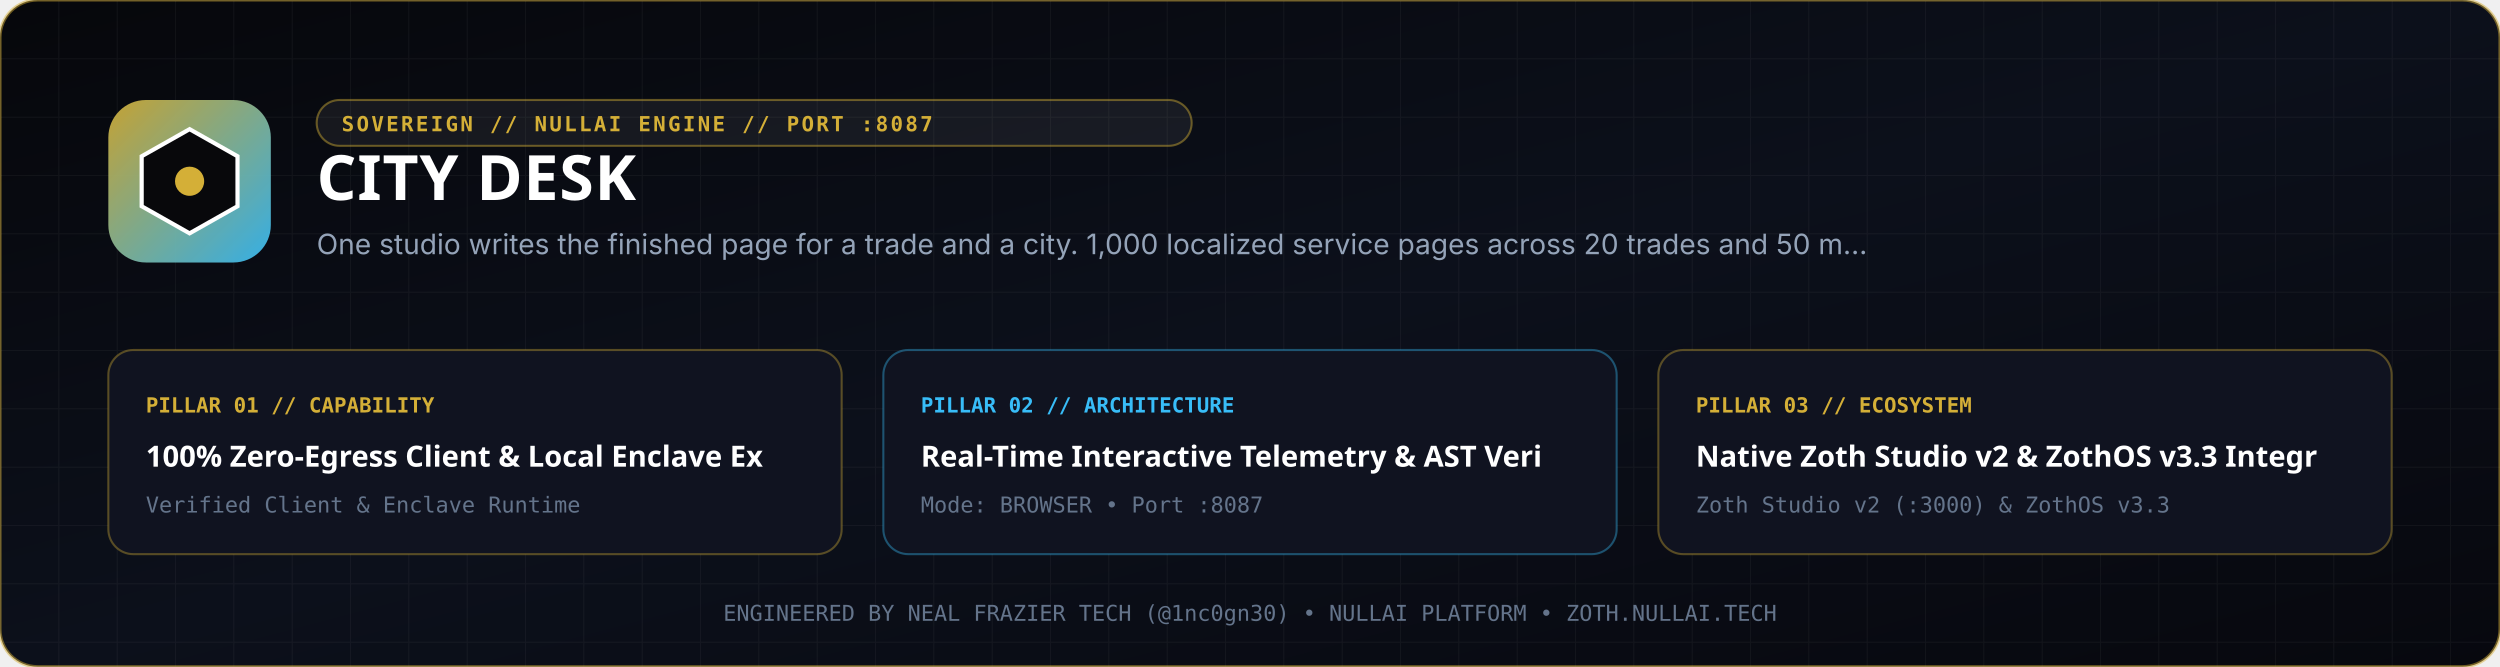
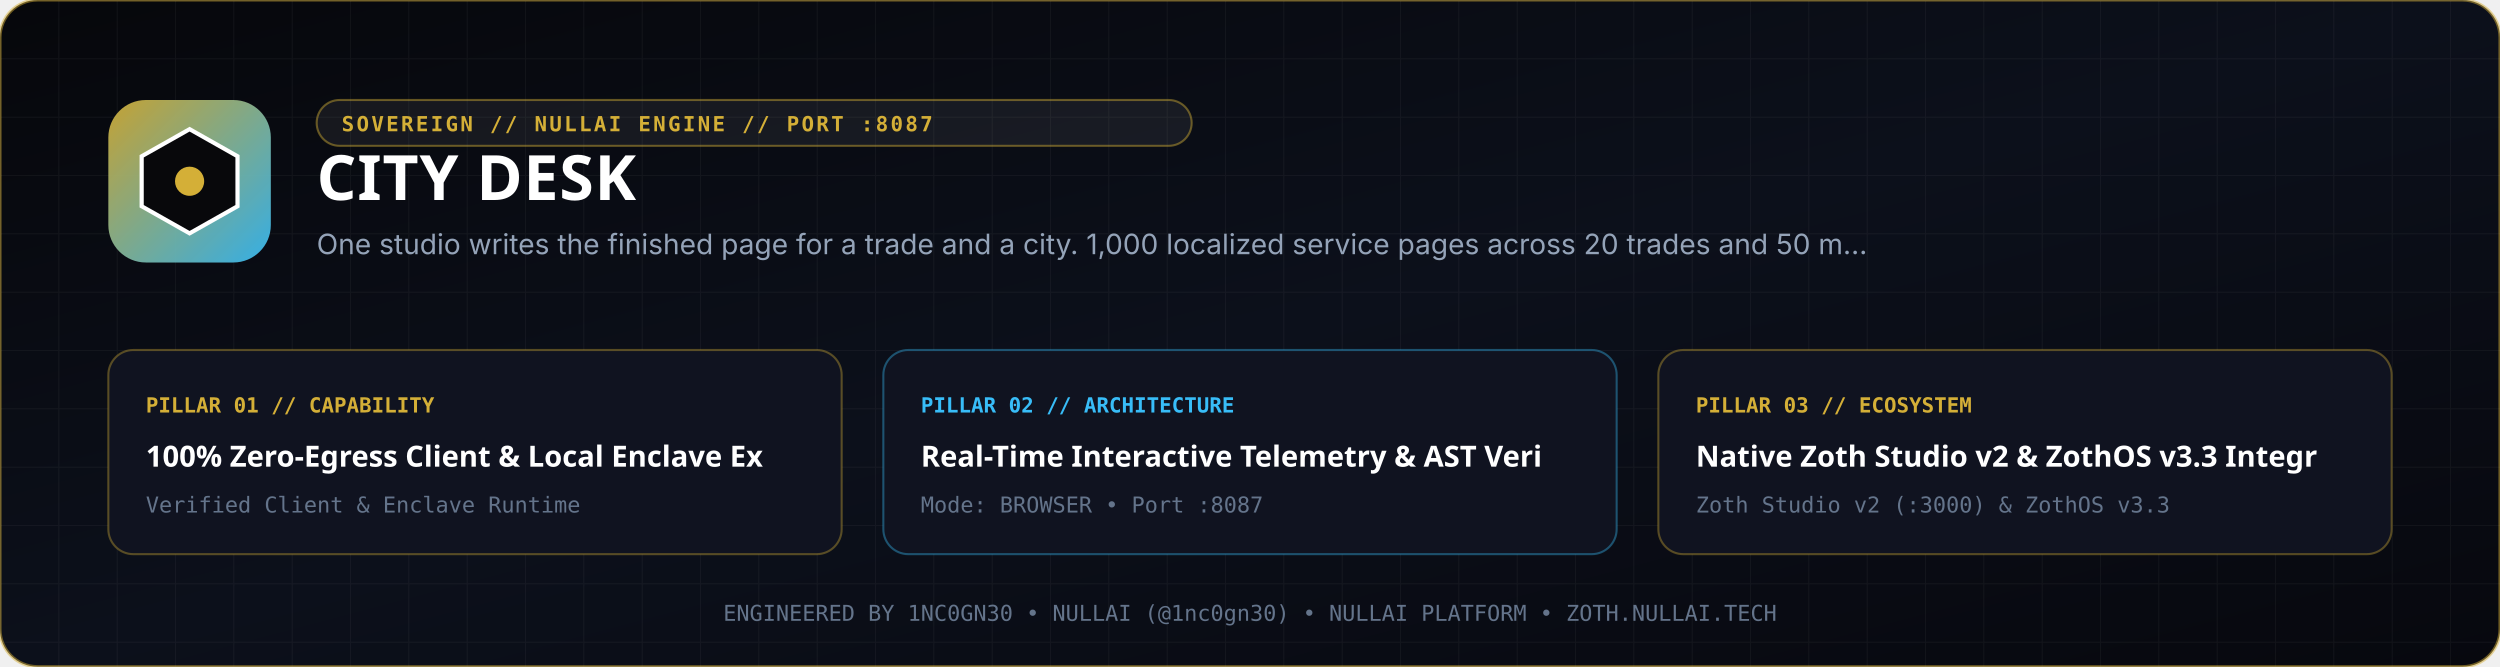
<svg xmlns="http://www.w3.org/2000/svg" viewBox="0 0 1200 320" width="100%" height="100%">
  <defs>
    <linearGradient id="bg" x1="0%" y1="0%" x2="100%" y2="100%">
      <stop offset="0%" stop-color="#06070B" />
      <stop offset="50%" stop-color="#0C101B" />
      <stop offset="100%" stop-color="#07080E" />
    </linearGradient>
    <linearGradient id="accent" x1="0%" y1="0%" x2="100%" y2="100%">
      <stop offset="0%" stop-color="#D4AF37" />
      <stop offset="100%" stop-color="#38BDF8" />
    </linearGradient>
    <pattern id="grid" width="28" height="28" patternUnits="userSpaceOnUse">
      <path d="M 28 0 L 0 0 0 28" fill="none" stroke="rgba(255,255,255,0.04)" stroke-width="1" />
    </pattern>
  </defs>
  <rect width="1200" height="320" rx="18" fill="url(#bg)" stroke="#D4AF37" stroke-opacity="0.5" stroke-width="1.5" />
  <rect width="1200" height="320" rx="18" fill="url(#grid)" />
  <g transform="translate(52, 48)">
    <rect width="78" height="78" rx="18" fill="url(#accent)" opacity="0.92" />
    <polygon points="39,14 62,27 62,51 39,64 16,51 16,27" fill="#08080B" stroke="#FFFFFF" stroke-width="2" />
    <circle cx="39" cy="39" r="7" fill="#D4AF37" />
  </g>
  <g transform="translate(152, 62)">
    <rect x="0" y="-14" width="420" height="22" rx="11" fill="rgba(255,255,255,0.06)" stroke="#D4AF37" stroke-opacity="0.45" />
    <text x="12" y="1" fill="#D4AF37" font-family="JetBrains Mono, monospace" font-size="10" font-weight="700" letter-spacing="1.1">SOVEREIGN // NULLAI ENGINE // PORT :8087</text>
    <text x="0" y="34" fill="#FFFFFF" font-family="Syne, Space Grotesk, sans-serif" font-size="30" font-weight="800" letter-spacing="0.4">CITY DESK</text>
    <text x="0" y="60" fill="#94A3B8" font-family="Inter, sans-serif" font-size="13.5">One studio writes the finished page for a trade and a city. 1,000 localized service pages across 20 trades and 50 m...</text>
  </g>
  <g transform="translate(52, 168)">
    <rect x="0" y="0" width="352" height="98" rx="12" fill="#101320" stroke="#D4AF37" stroke-opacity="0.38" />
    <text x="18" y="30" fill="#D4AF37" font-family="JetBrains Mono, monospace" font-size="10" font-weight="700">PILLAR 01 // CAPABILITY</text>
    <text x="18" y="56" fill="#FFFFFF" font-family="Space Grotesk, sans-serif" font-size="14" font-weight="700">100% Zero-Egress Client &amp; Local Enclave Ex</text>
    <text x="18" y="78" fill="#64748B" font-family="JetBrains Mono, monospace" font-size="10.5">Verified Client &amp; Enclave Runtime</text>
    <rect x="372" y="0" width="352" height="98" rx="12" fill="#101320" stroke="#38BDF8" stroke-opacity="0.38" />
    <text x="390" y="30" fill="#38BDF8" font-family="JetBrains Mono, monospace" font-size="10" font-weight="700">PILLAR 02 // ARCHITECTURE</text>
    <text x="390" y="56" fill="#FFFFFF" font-family="Space Grotesk, sans-serif" font-size="14" font-weight="700">Real-Time Interactive Telemetry &amp; AST Veri</text>
    <text x="390" y="78" fill="#64748B" font-family="JetBrains Mono, monospace" font-size="10.5">Mode: BROWSER • Port :8087</text>
    <rect x="744" y="0" width="352" height="98" rx="12" fill="#101320" stroke="#D4AF37" stroke-opacity="0.38" />
    <text x="762" y="30" fill="#D4AF37" font-family="JetBrains Mono, monospace" font-size="10" font-weight="700">PILLAR 03 // ECOSYSTEM</text>
    <text x="762" y="56" fill="#FFFFFF" font-family="Space Grotesk, sans-serif" font-size="14" font-weight="700">Native Zoth Studio v2 &amp; ZothOS v3.3 Integr</text>
    <text x="762" y="78" fill="#64748B" font-family="JetBrains Mono, monospace" font-size="10.5">Zoth Studio v2 (:3000) &amp; ZothOS v3.3</text>
  </g>
  <text x="600" y="298" text-anchor="middle" fill="#64748B" font-family="JetBrains Mono, monospace" font-size="10.5">
-     ENGINEERED BY NEAL FRAZIER TECH (@1nc0gn30)  •  NULLAI PLATFORM  •  ZOTH.NULLAI.TECH
+     ENGINEERED BY 1NC0GN30 • NULLAI (@1nc0gn30)  •  NULLAI PLATFORM  •  ZOTH.NULLAI.TECH
  </text>
</svg>
